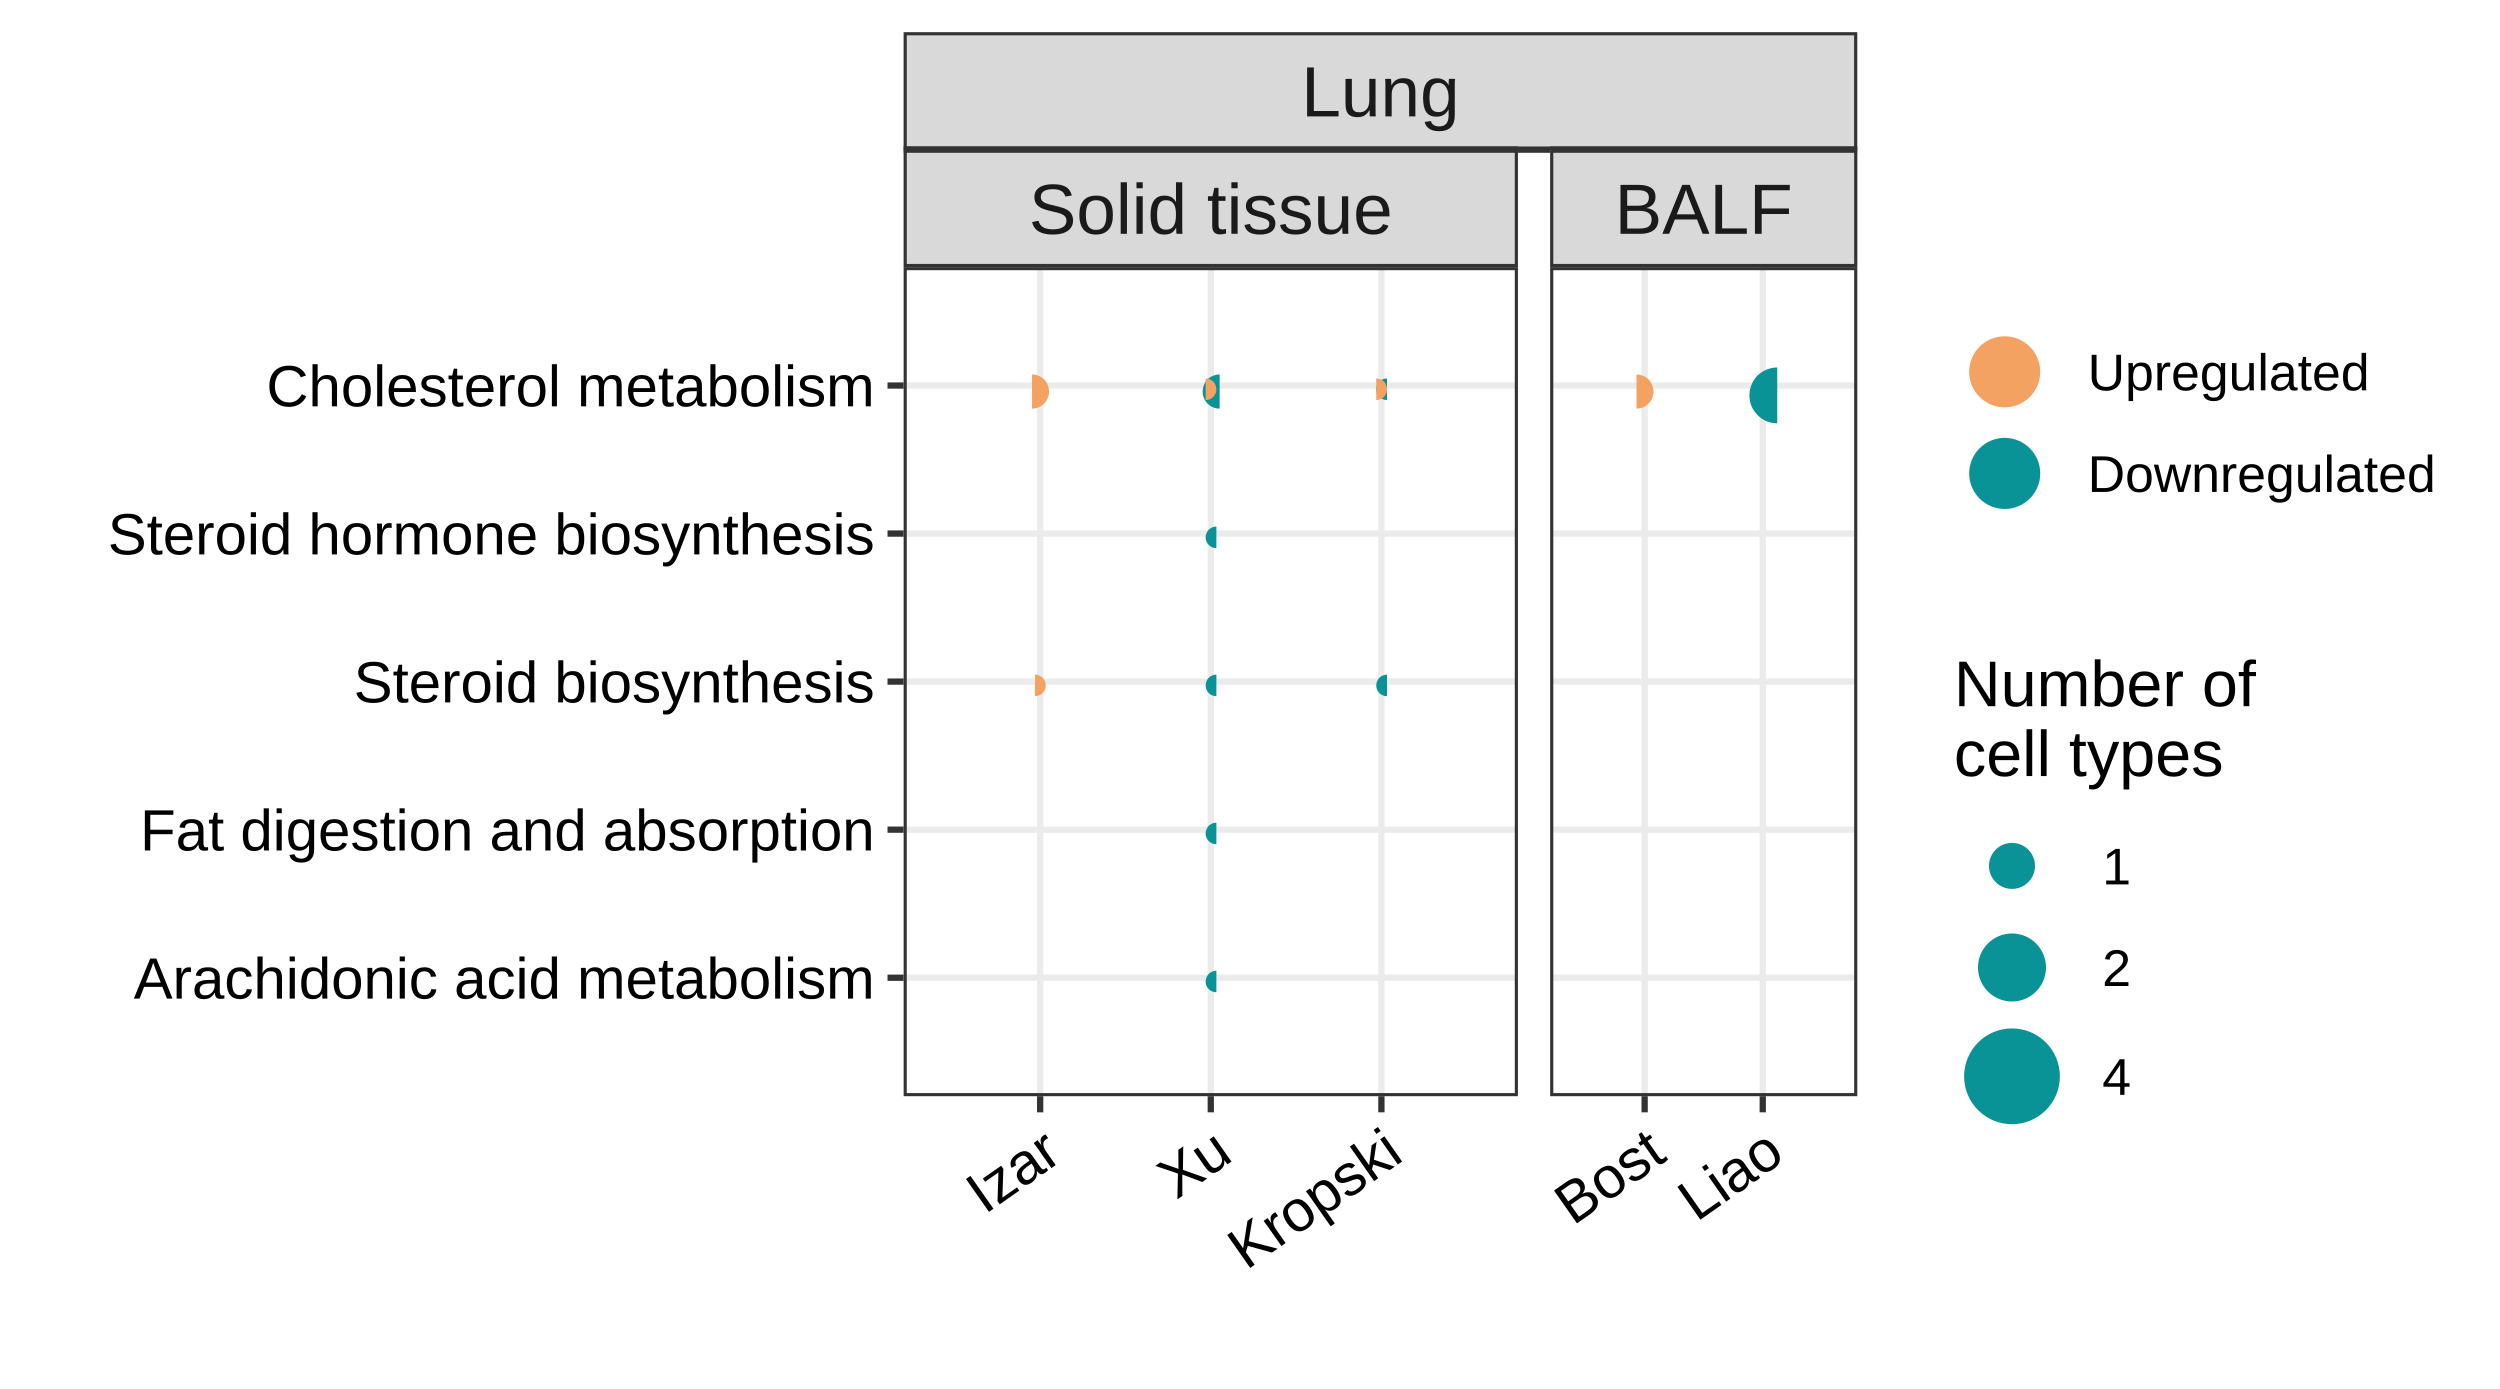
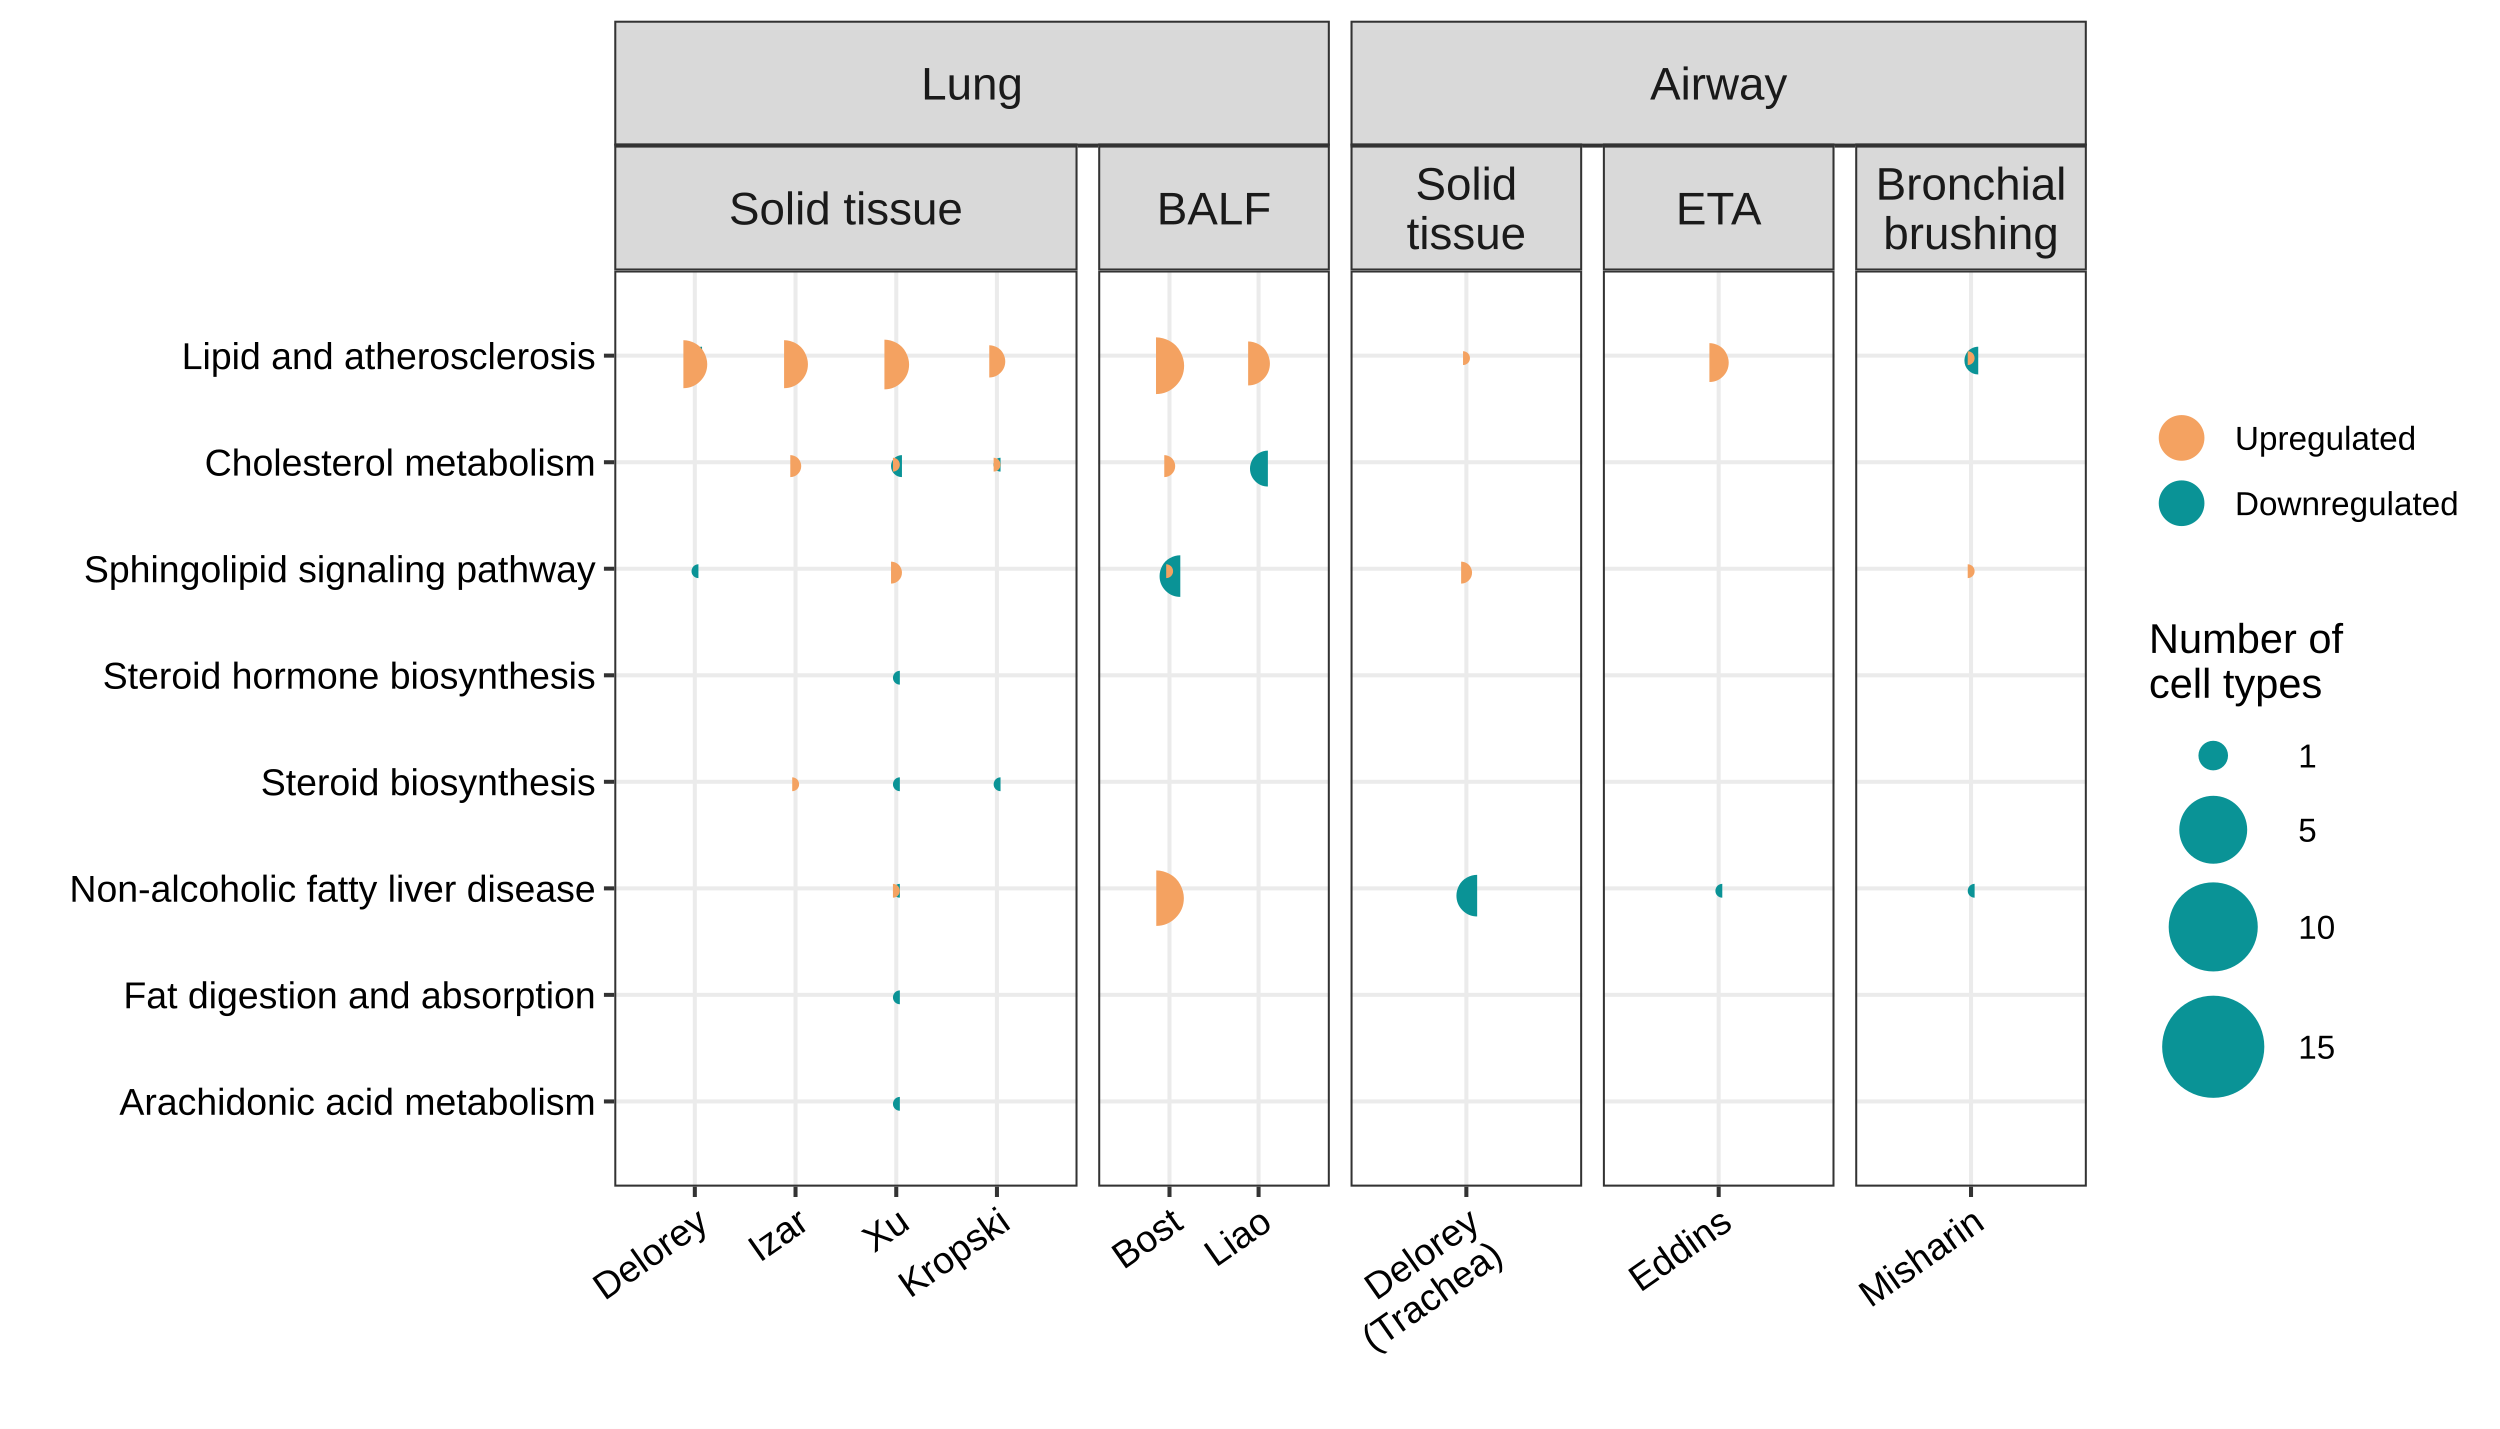
- <svg xmlns="http://www.w3.org/2000/svg" width="425.20pt" height="236.22pt" viewBox="0 0 425.20 236.22">
+ <svg xmlns="http://www.w3.org/2000/svg" width="661.42pt" height="377.95pt" viewBox="0 0 661.42 377.95">
  <g class="svglite">
    <defs>
      <style type="text/css">
    .svglite line, .svglite polyline, .svglite polygon, .svglite path, .svglite rect, .svglite circle {
      fill: none;
      stroke: #000000;
      stroke-linecap: round;
      stroke-linejoin: round;
      stroke-miterlimit: 10.00;
    }
    .svglite text {
      white-space: pre;
    }
    .svglite g.glyphgroup path {
      fill: inherit;
      stroke: none;
    }
  </style>
    </defs>
    <rect width="100%" height="100%" style="stroke: none; fill: #FFFFFF;" />
    <defs>
-       <clipPath id="cpMC4wMHw0MjUuMjB8MC4wMHwyMzYuMjI=">
-         <rect x="0.00" y="0.00" width="425.20" height="236.22" />
-       </clipPath>
-     </defs>
-     <g clip-path="url(#cpMC4wMHw0MjUuMjB8MC4wMHwyMzYuMjI=)">
-       <rect x="0" y="0" width="425.20" height="236.22" style="stroke-width: 1.07; stroke: #FFFFFF; fill: #FFFFFF;" />
-     </g>
-     <defs>
-       <clipPath id="cpMTUzLjY5fDI1OC4xN3w0NS40MnwxODYuNDQ=">
-         <rect x="153.69" y="45.42" width="104.48" height="141.02" />
-       </clipPath>
-     </defs>
-     <g clip-path="url(#cpMTUzLjY5fDI1OC4xN3w0NS40MnwxODYuNDQ=)">
-       <rect x="153.69" y="45.42" width="104.48" height="141.02" style="stroke-width: 1.07; stroke: none; fill: #FFFFFF;" />
-       <polyline points="153.69,166.29 258.17,166.29 " style="stroke-width: 1.07; stroke: #EBEBEB; stroke-linecap: butt;" />
-       <polyline points="153.69,141.11 258.17,141.11 " style="stroke-width: 1.07; stroke: #EBEBEB; stroke-linecap: butt;" />
-       <polyline points="153.69,115.93 258.17,115.93 " style="stroke-width: 1.07; stroke: #EBEBEB; stroke-linecap: butt;" />
-       <polyline points="153.69,90.75 258.17,90.75 " style="stroke-width: 1.07; stroke: #EBEBEB; stroke-linecap: butt;" />
-       <polyline points="153.69,65.57 258.17,65.57 " style="stroke-width: 1.07; stroke: #EBEBEB; stroke-linecap: butt;" />
-       <polyline points="176.91,186.44 176.91,45.42 " style="stroke-width: 1.07; stroke: #EBEBEB; stroke-linecap: butt;" />
-       <polyline points="205.93,186.44 205.93,45.42 " style="stroke-width: 1.07; stroke: #EBEBEB; stroke-linecap: butt;" />
-       <polyline points="234.95,186.44 234.95,45.42 " style="stroke-width: 1.07; stroke: #EBEBEB; stroke-linecap: butt;" />
-       <text x="205.93" y="169.35" text-anchor="middle" style="font-size: 8.54px;fill: #0A9396; font-family: &quot;Arial&quot;;" textLength="7.34px" lengthAdjust="spacingAndGlyphs">◖</text>
-       <text x="205.93" y="70.40" text-anchor="middle" style="font-size: 13.53px;fill: #0A9396; font-family: &quot;Arial&quot;;" textLength="11.64px" lengthAdjust="spacingAndGlyphs">◖</text>
-       <text x="205.93" y="68.62" text-anchor="middle" style="font-size: 8.54px;fill: #F4A261; font-family: &quot;Arial&quot;;" textLength="7.34px" lengthAdjust="spacingAndGlyphs">◗</text>
-       <text x="234.95" y="68.62" text-anchor="middle" style="font-size: 8.54px;fill: #0A9396; font-family: &quot;Arial&quot;;" textLength="7.34px" lengthAdjust="spacingAndGlyphs">◖</text>
-       <text x="234.95" y="68.62" text-anchor="middle" style="font-size: 8.54px;fill: #F4A261; font-family: &quot;Arial&quot;;" textLength="7.34px" lengthAdjust="spacingAndGlyphs">◗</text>
-       <text x="176.91" y="70.40" text-anchor="middle" style="font-size: 13.53px;fill: #F4A261; font-family: &quot;Arial&quot;;" textLength="11.64px" lengthAdjust="spacingAndGlyphs">◗</text>
-       <text x="205.93" y="144.17" text-anchor="middle" style="font-size: 8.54px;fill: #0A9396; font-family: &quot;Arial&quot;;" textLength="7.34px" lengthAdjust="spacingAndGlyphs">◖</text>
-       <text x="205.93" y="118.99" text-anchor="middle" style="font-size: 8.54px;fill: #0A9396; font-family: &quot;Arial&quot;;" textLength="7.34px" lengthAdjust="spacingAndGlyphs">◖</text>
-       <text x="234.95" y="118.99" text-anchor="middle" style="font-size: 8.54px;fill: #0A9396; font-family: &quot;Arial&quot;;" textLength="7.34px" lengthAdjust="spacingAndGlyphs">◖</text>
-       <text x="176.91" y="118.99" text-anchor="middle" style="font-size: 8.54px;fill: #F4A261; font-family: &quot;Arial&quot;;" textLength="7.34px" lengthAdjust="spacingAndGlyphs">◗</text>
-       <text x="205.93" y="93.80" text-anchor="middle" style="font-size: 8.54px;fill: #0A9396; font-family: &quot;Arial&quot;;" textLength="7.34px" lengthAdjust="spacingAndGlyphs">◖</text>
-       <rect x="153.69" y="45.42" width="104.48" height="141.02" style="stroke-width: 1.07; stroke: #333333;" />
-     </g>
-     <g clip-path="url(#cpMC4wMHw0MjUuMjB8MC4wMHwyMzYuMjI=)">
- </g>
-     <defs>
-       <clipPath id="cpMjYzLjY1fDMxNS44OHw0NS40MnwxODYuNDQ=">
-         <rect x="263.65" y="45.42" width="52.24" height="141.02" />
-       </clipPath>
-     </defs>
-     <g clip-path="url(#cpMjYzLjY1fDMxNS44OHw0NS40MnwxODYuNDQ=)">
-       <rect x="263.65" y="45.42" width="52.24" height="141.02" style="stroke-width: 1.07; stroke: none; fill: #FFFFFF;" />
-       <polyline points="263.65,166.29 315.88,166.29 " style="stroke-width: 1.07; stroke: #EBEBEB; stroke-linecap: butt;" />
-       <polyline points="263.65,141.11 315.88,141.11 " style="stroke-width: 1.07; stroke: #EBEBEB; stroke-linecap: butt;" />
-       <polyline points="263.65,115.93 315.88,115.93 " style="stroke-width: 1.07; stroke: #EBEBEB; stroke-linecap: butt;" />
-       <polyline points="263.65,90.75 315.88,90.75 " style="stroke-width: 1.07; stroke: #EBEBEB; stroke-linecap: butt;" />
-       <polyline points="263.65,65.57 315.88,65.57 " style="stroke-width: 1.07; stroke: #EBEBEB; stroke-linecap: butt;" />
-       <polyline points="279.72,186.44 279.72,45.42 " style="stroke-width: 1.07; stroke: #EBEBEB; stroke-linecap: butt;" />
-       <polyline points="299.81,186.44 299.81,45.42 " style="stroke-width: 1.07; stroke: #EBEBEB; stroke-linecap: butt;" />
-       <text x="299.81" y="73.46" text-anchor="middle" style="font-size: 22.06px;fill: #0A9396; font-family: &quot;Arial&quot;;" textLength="19.00px" lengthAdjust="spacingAndGlyphs">◖</text>
-       <text x="279.72" y="70.40" text-anchor="middle" style="font-size: 13.53px;fill: #F4A261; font-family: &quot;Arial&quot;;" textLength="11.64px" lengthAdjust="spacingAndGlyphs">◗</text>
-       <rect x="263.65" y="45.42" width="52.24" height="141.02" style="stroke-width: 1.07; stroke: #333333;" />
-     </g>
-     <g clip-path="url(#cpMC4wMHw0MjUuMjB8MC4wMHwyMzYuMjI=)">
- </g>
-     <defs>
-       <clipPath id="cpMTUzLjY5fDMxNS44OHw1LjQ4fDQ1LjQy">
-         <rect x="153.69" y="5.48" width="162.19" height="39.94" />
-       </clipPath>
-     </defs>
-     <g clip-path="url(#cpMTUzLjY5fDMxNS44OHw1LjQ4fDQ1LjQy)">
-       <rect x="153.69" y="5.48" width="162.19" height="19.97" style="stroke-width: 1.07; stroke: #333333; fill: #D9D9D9;" />
-       <text x="234.79" y="19.80" text-anchor="middle" style="font-size: 12.10px;fill: #1A1A1A; font-family: &quot;Arial&quot;;" textLength="26.88px" lengthAdjust="spacingAndGlyphs">Lung</text>
-     </g>
-     <g clip-path="url(#cpMC4wMHw0MjUuMjB8MC4wMHwyMzYuMjI=)">
- </g>
-     <defs>
-       <clipPath id="cpMTUzLjY5fDI1OC4xN3w1LjQ4fDQ1LjQy">
-         <rect x="153.69" y="5.48" width="104.48" height="39.94" />
-       </clipPath>
-     </defs>
-     <g clip-path="url(#cpMTUzLjY5fDI1OC4xN3w1LjQ4fDQ1LjQy)">
-       <rect x="153.69" y="25.45" width="104.48" height="19.97" style="stroke-width: 1.07; stroke: #333333; fill: #D9D9D9;" />
-       <text x="205.93" y="39.77" text-anchor="middle" style="font-size: 12.10px;fill: #1A1A1A; font-family: &quot;Arial&quot;;" textLength="61.81px" lengthAdjust="spacingAndGlyphs">Solid tissue</text>
-     </g>
-     <g clip-path="url(#cpMC4wMHw0MjUuMjB8MC4wMHwyMzYuMjI=)">
- </g>
-     <defs>
-       <clipPath id="cpMjYzLjY1fDMxNS44OHw1LjQ4fDQ1LjQy">
-         <rect x="263.65" y="5.48" width="52.24" height="39.94" />
-       </clipPath>
-     </defs>
-     <g clip-path="url(#cpMjYzLjY1fDMxNS44OHw1LjQ4fDQ1LjQy)">
-       <rect x="263.65" y="25.45" width="52.24" height="19.97" style="stroke-width: 1.07; stroke: #333333; fill: #D9D9D9;" />
-       <text x="289.76" y="39.77" text-anchor="middle" style="font-size: 12.10px;fill: #1A1A1A; font-family: &quot;Arial&quot;;" textLength="30.23px" lengthAdjust="spacingAndGlyphs">BALF</text>
-     </g>
-     <g clip-path="url(#cpMC4wMHw0MjUuMjB8MC4wMHwyMzYuMjI=)">
-       <polyline points="176.91,189.18 176.91,186.44 " style="stroke-width: 1.07; stroke: #333333; stroke-linecap: butt;" />
-       <polyline points="205.93,189.18 205.93,186.44 " style="stroke-width: 1.07; stroke: #333333; stroke-linecap: butt;" />
-       <polyline points="234.95,189.18 234.95,186.44 " style="stroke-width: 1.07; stroke: #333333; stroke-linecap: butt;" />
-       <text transform="translate(180.97,197.17) rotate(-35)" text-anchor="end" style="font-size: 9.90px; font-family: &quot;Arial&quot;;" textLength="16.50px" lengthAdjust="spacingAndGlyphs">Izar</text>
-       <text transform="translate(209.99,197.17) rotate(-35)" text-anchor="end" style="font-size: 9.90px; font-family: &quot;Arial&quot;;" textLength="12.09px" lengthAdjust="spacingAndGlyphs">Xu</text>
-       <text transform="translate(239.01,197.17) rotate(-35)" text-anchor="end" style="font-size: 9.90px; font-family: &quot;Arial&quot;;" textLength="33.00px" lengthAdjust="spacingAndGlyphs">Kropski</text>
-       <polyline points="279.72,189.18 279.72,186.44 " style="stroke-width: 1.07; stroke: #333333; stroke-linecap: butt;" />
-       <polyline points="299.81,189.18 299.81,186.44 " style="stroke-width: 1.07; stroke: #333333; stroke-linecap: butt;" />
-       <text transform="translate(283.78,197.17) rotate(-35)" text-anchor="end" style="font-size: 9.90px; font-family: &quot;Arial&quot;;" textLength="19.80px" lengthAdjust="spacingAndGlyphs">Bost</text>
-       <text transform="translate(303.87,197.17) rotate(-35)" text-anchor="end" style="font-size: 9.90px; font-family: &quot;Arial&quot;;" textLength="18.70px" lengthAdjust="spacingAndGlyphs">Liao</text>
-       <text x="148.76" y="169.84" text-anchor="end" style="font-size: 9.90px; font-family: &quot;Arial&quot;;" textLength="125.94px" lengthAdjust="spacingAndGlyphs">Arachidonic acid metabolism</text>
-       <text x="148.76" y="144.65" text-anchor="end" style="font-size: 9.90px; font-family: &quot;Arial&quot;;" textLength="124.86px" lengthAdjust="spacingAndGlyphs">Fat digestion and absorption</text>
-       <text x="148.76" y="119.47" text-anchor="end" style="font-size: 9.90px; font-family: &quot;Arial&quot;;" textLength="88.56px" lengthAdjust="spacingAndGlyphs">Steroid biosynthesis</text>
-       <text x="148.76" y="94.29" text-anchor="end" style="font-size: 9.90px; font-family: &quot;Arial&quot;;" textLength="130.34px" lengthAdjust="spacingAndGlyphs">Steroid hormone biosynthesis</text>
-       <text x="148.76" y="69.11" text-anchor="end" style="font-size: 9.90px; font-family: &quot;Arial&quot;;" textLength="103.38px" lengthAdjust="spacingAndGlyphs">Cholesterol metabolism</text>
-       <polyline points="150.95,166.29 153.69,166.29 " style="stroke-width: 1.07; stroke: #333333; stroke-linecap: butt;" />
-       <polyline points="150.95,141.11 153.69,141.11 " style="stroke-width: 1.07; stroke: #333333; stroke-linecap: butt;" />
-       <polyline points="150.95,115.93 153.69,115.93 " style="stroke-width: 1.07; stroke: #333333; stroke-linecap: butt;" />
-       <polyline points="150.95,90.75 153.69,90.75 " style="stroke-width: 1.07; stroke: #333333; stroke-linecap: butt;" />
-       <polyline points="150.95,65.57 153.69,65.57 " style="stroke-width: 1.07; stroke: #333333; stroke-linecap: butt;" />
-       <rect x="326.84" y="33.44" width="92.87" height="61.19" style="stroke-width: 1.07; stroke: none; fill: #FFFFFF;" />
-       <rect x="332.32" y="54.60" width="17.28" height="17.28" style="stroke-width: 1.07; stroke: none; fill: #FFFFFF;" />
-       <circle cx="340.96" cy="63.24" r="5.69" style="stroke-width: 0.71; stroke: #F4A261; fill: #F4A261;" />
-       <rect x="332.32" y="71.88" width="17.28" height="17.28" style="stroke-width: 1.07; stroke: none; fill: #FFFFFF;" />
-       <circle cx="340.96" cy="80.52" r="5.69" style="stroke-width: 0.71; stroke: #0A9396; fill: #0A9396;" />
-       <text x="355.08" y="66.39" style="font-size: 8.80px; font-family: &quot;Arial&quot;;" textLength="47.91px" lengthAdjust="spacingAndGlyphs">Upregulated</text>
-       <text x="355.08" y="83.67" style="font-size: 8.80px; font-family: &quot;Arial&quot;;" textLength="59.16px" lengthAdjust="spacingAndGlyphs">Downregulated</text>
-       <rect x="326.84" y="105.60" width="62.33" height="92.82" style="stroke-width: 1.07; stroke: none; fill: #FFFFFF;" />
-       <text x="332.32" y="120.11" style="font-size: 11.00px; font-family: &quot;Arial&quot;;" textLength="51.38px" lengthAdjust="spacingAndGlyphs">Number of</text>
-       <text x="332.32" y="131.99" style="font-size: 11.00px; font-family: &quot;Arial&quot;;" textLength="45.88px" lengthAdjust="spacingAndGlyphs">cell types</text>
-       <rect x="332.32" y="138.63" width="19.75" height="17.28" style="stroke-width: 1.07; stroke: none; fill: #FFFFFF;" />
-       <circle cx="342.20" cy="147.27" r="3.56" style="stroke-width: 0.71; stroke: #0A9396; fill: #0A9396;" />
-       <rect x="332.32" y="155.91" width="19.75" height="17.28" style="stroke-width: 1.07; stroke: none; fill: #FFFFFF;" />
-       <circle cx="342.20" cy="164.55" r="5.43" style="stroke-width: 0.71; stroke: #0A9396; fill: #0A9396;" />
-       <rect x="332.32" y="173.19" width="19.75" height="19.75" style="stroke-width: 1.07; stroke: none; fill: #FFFFFF;" />
-       <circle cx="342.20" cy="183.06" r="7.79" style="stroke-width: 0.71; stroke: #0A9396; fill: #0A9396;" />
-       <text x="357.55" y="150.42" style="font-size: 8.80px; font-family: &quot;Arial&quot;;" textLength="4.89px" lengthAdjust="spacingAndGlyphs">1</text>
-       <text x="357.55" y="167.70" style="font-size: 8.80px; font-family: &quot;Arial&quot;;" textLength="4.89px" lengthAdjust="spacingAndGlyphs">2</text>
-       <text x="357.55" y="186.21" style="font-size: 8.80px; font-family: &quot;Arial&quot;;" textLength="4.89px" lengthAdjust="spacingAndGlyphs">4</text>
+       <clipPath id="cpMC4wMHw2NjEuNDJ8MC4wMHwzNzcuOTU=">
+         <rect x="0.00" y="0.00" width="661.42" height="377.95" />
+       </clipPath>
+     </defs>
+     <g clip-path="url(#cpMC4wMHw2NjEuNDJ8MC4wMHwzNzcuOTU=)">
+       <rect x="0.00" y="0" width="661.42" height="377.95" style="stroke-width: 1.07; stroke: #FFFFFF; fill: #FFFFFF;" />
+     </g>
+     <defs>
+       <clipPath id="cpMTYyLjUyfDI4NS4wN3w3MS41NnwzMTMuOTU=">
+         <rect x="162.52" y="71.56" width="122.56" height="242.39" />
+       </clipPath>
+     </defs>
+     <g clip-path="url(#cpMTYyLjUyfDI4NS4wN3w3MS41NnwzMTMuOTU=)">
+       <rect x="162.52" y="71.56" width="122.56" height="242.39" style="stroke-width: 1.07; stroke: none; fill: #FFFFFF;" />
+       <polyline points="162.52,291.40 285.07,291.40 " style="stroke-width: 1.07; stroke: #EBEBEB; stroke-linecap: butt;" />
+       <polyline points="162.52,263.21 285.07,263.21 " style="stroke-width: 1.07; stroke: #EBEBEB; stroke-linecap: butt;" />
+       <polyline points="162.52,235.03 285.07,235.03 " style="stroke-width: 1.07; stroke: #EBEBEB; stroke-linecap: butt;" />
+       <polyline points="162.52,206.84 285.07,206.84 " style="stroke-width: 1.07; stroke: #EBEBEB; stroke-linecap: butt;" />
+       <polyline points="162.52,178.66 285.07,178.66 " style="stroke-width: 1.07; stroke: #EBEBEB; stroke-linecap: butt;" />
+       <polyline points="162.52,150.47 285.07,150.47 " style="stroke-width: 1.07; stroke: #EBEBEB; stroke-linecap: butt;" />
+       <polyline points="162.52,122.29 285.07,122.29 " style="stroke-width: 1.07; stroke: #EBEBEB; stroke-linecap: butt;" />
+       <polyline points="162.52,94.10 285.07,94.10 " style="stroke-width: 1.07; stroke: #EBEBEB; stroke-linecap: butt;" />
+       <polyline points="183.83,313.95 183.83,71.56 " style="stroke-width: 1.07; stroke: #EBEBEB; stroke-linecap: butt;" />
+       <polyline points="210.47,313.95 210.47,71.56 " style="stroke-width: 1.07; stroke: #EBEBEB; stroke-linecap: butt;" />
+       <polyline points="237.12,313.95 237.12,71.56 " style="stroke-width: 1.07; stroke: #EBEBEB; stroke-linecap: butt;" />
+       <polyline points="263.76,313.95 263.76,71.56 " style="stroke-width: 1.07; stroke: #EBEBEB; stroke-linecap: butt;" />
+       <text x="237.12" y="294.45" text-anchor="middle" style="font-size: 8.54px;fill: #0A9396; font-family: &quot;Arial&quot;;" textLength="7.34px" lengthAdjust="spacingAndGlyphs">◖</text>
+       <text x="237.12" y="127.13" text-anchor="middle" style="font-size: 13.53px;fill: #0A9396; font-family: &quot;Arial&quot;;" textLength="11.64px" lengthAdjust="spacingAndGlyphs">◖</text>
+       <text x="237.12" y="125.35" text-anchor="middle" style="font-size: 8.54px;fill: #F4A261; font-family: &quot;Arial&quot;;" textLength="7.34px" lengthAdjust="spacingAndGlyphs">◗</text>
+       <text x="263.76" y="125.35" text-anchor="middle" style="font-size: 8.54px;fill: #0A9396; font-family: &quot;Arial&quot;;" textLength="7.34px" lengthAdjust="spacingAndGlyphs">◖</text>
+       <text x="263.76" y="125.35" text-anchor="middle" style="font-size: 8.54px;fill: #F4A261; font-family: &quot;Arial&quot;;" textLength="7.34px" lengthAdjust="spacingAndGlyphs">◗</text>
+       <text x="210.47" y="127.13" text-anchor="middle" style="font-size: 13.53px;fill: #F4A261; font-family: &quot;Arial&quot;;" textLength="11.64px" lengthAdjust="spacingAndGlyphs">◗</text>
+       <text x="237.12" y="266.27" text-anchor="middle" style="font-size: 8.54px;fill: #0A9396; font-family: &quot;Arial&quot;;" textLength="7.34px" lengthAdjust="spacingAndGlyphs">◖</text>
+       <text x="237.12" y="105.06" text-anchor="middle" style="font-size: 30.60px;fill: #F4A261; font-family: &quot;Arial&quot;;" textLength="26.34px" lengthAdjust="spacingAndGlyphs">◗</text>
+       <text x="263.76" y="101.20" text-anchor="middle" style="font-size: 19.82px;fill: #F4A261; font-family: &quot;Arial&quot;;" textLength="17.06px" lengthAdjust="spacingAndGlyphs">◗</text>
+       <text x="210.47" y="97.16" text-anchor="middle" style="font-size: 8.54px;fill: #0A9396; font-family: &quot;Arial&quot;;" textLength="7.34px" lengthAdjust="spacingAndGlyphs">◖</text>
+       <text x="210.47" y="104.67" text-anchor="middle" style="font-size: 29.53px;fill: #F4A261; font-family: &quot;Arial&quot;;" textLength="25.42px" lengthAdjust="spacingAndGlyphs">◗</text>
+       <text x="183.83" y="100.21" text-anchor="middle" style="font-size: 17.07px;fill: #0A9396; font-family: &quot;Arial&quot;;" textLength="14.70px" lengthAdjust="spacingAndGlyphs">◖</text>
+       <text x="183.83" y="104.67" text-anchor="middle" style="font-size: 29.53px;fill: #F4A261; font-family: &quot;Arial&quot;;" textLength="25.42px" lengthAdjust="spacingAndGlyphs">◗</text>
+       <text x="237.12" y="238.08" text-anchor="middle" style="font-size: 8.54px;fill: #0A9396; font-family: &quot;Arial&quot;;" textLength="7.34px" lengthAdjust="spacingAndGlyphs">◖</text>
+       <text x="237.12" y="238.08" text-anchor="middle" style="font-size: 8.54px;fill: #F4A261; font-family: &quot;Arial&quot;;" textLength="7.34px" lengthAdjust="spacingAndGlyphs">◗</text>
+       <text x="237.12" y="155.31" text-anchor="middle" style="font-size: 13.53px;fill: #F4A261; font-family: &quot;Arial&quot;;" textLength="11.64px" lengthAdjust="spacingAndGlyphs">◗</text>
+       <text x="183.83" y="153.53" text-anchor="middle" style="font-size: 8.54px;fill: #0A9396; font-family: &quot;Arial&quot;;" textLength="7.34px" lengthAdjust="spacingAndGlyphs">◖</text>
+       <text x="237.12" y="209.90" text-anchor="middle" style="font-size: 8.54px;fill: #0A9396; font-family: &quot;Arial&quot;;" textLength="7.34px" lengthAdjust="spacingAndGlyphs">◖</text>
+       <text x="263.76" y="209.90" text-anchor="middle" style="font-size: 8.54px;fill: #0A9396; font-family: &quot;Arial&quot;;" textLength="7.34px" lengthAdjust="spacingAndGlyphs">◖</text>
+       <text x="210.47" y="209.90" text-anchor="middle" style="font-size: 8.54px;fill: #F4A261; font-family: &quot;Arial&quot;;" textLength="7.34px" lengthAdjust="spacingAndGlyphs">◗</text>
+       <text x="237.12" y="181.71" text-anchor="middle" style="font-size: 8.54px;fill: #0A9396; font-family: &quot;Arial&quot;;" textLength="7.34px" lengthAdjust="spacingAndGlyphs">◖</text>
+       <rect x="162.52" y="71.56" width="122.56" height="242.39" style="stroke-width: 1.07; stroke: #333333;" />
+     </g>
+     <g clip-path="url(#cpMC4wMHw2NjEuNDJ8MC4wMHwzNzcuOTU=)">
+ </g>
+     <defs>
+       <clipPath id="cpMjkwLjU1fDM1MS44M3w3MS41NnwzMTMuOTU=">
+         <rect x="290.55" y="71.56" width="61.28" height="242.39" />
+       </clipPath>
+     </defs>
+     <g clip-path="url(#cpMjkwLjU1fDM1MS44M3w3MS41NnwzMTMuOTU=)">
+       <rect x="290.55" y="71.56" width="61.28" height="242.39" style="stroke-width: 1.07; stroke: none; fill: #FFFFFF;" />
+       <polyline points="290.55,291.40 351.83,291.40 " style="stroke-width: 1.07; stroke: #EBEBEB; stroke-linecap: butt;" />
+       <polyline points="290.55,263.21 351.83,263.21 " style="stroke-width: 1.07; stroke: #EBEBEB; stroke-linecap: butt;" />
+       <polyline points="290.55,235.03 351.83,235.03 " style="stroke-width: 1.07; stroke: #EBEBEB; stroke-linecap: butt;" />
+       <polyline points="290.55,206.84 351.83,206.84 " style="stroke-width: 1.07; stroke: #EBEBEB; stroke-linecap: butt;" />
+       <polyline points="290.55,178.66 351.83,178.66 " style="stroke-width: 1.07; stroke: #EBEBEB; stroke-linecap: butt;" />
+       <polyline points="290.55,150.47 351.83,150.47 " style="stroke-width: 1.07; stroke: #EBEBEB; stroke-linecap: butt;" />
+       <polyline points="290.55,122.29 351.83,122.29 " style="stroke-width: 1.07; stroke: #EBEBEB; stroke-linecap: butt;" />
+       <polyline points="290.55,94.10 351.83,94.10 " style="stroke-width: 1.07; stroke: #EBEBEB; stroke-linecap: butt;" />
+       <polyline points="309.41,313.95 309.41,71.56 " style="stroke-width: 1.07; stroke: #EBEBEB; stroke-linecap: butt;" />
+       <polyline points="332.98,313.95 332.98,71.56 " style="stroke-width: 1.07; stroke: #EBEBEB; stroke-linecap: butt;" />
+       <text x="332.98" y="130.19" text-anchor="middle" style="font-size: 22.06px;fill: #0A9396; font-family: &quot;Arial&quot;;" textLength="19.00px" lengthAdjust="spacingAndGlyphs">◖</text>
+       <text x="309.41" y="127.13" text-anchor="middle" style="font-size: 13.53px;fill: #F4A261; font-family: &quot;Arial&quot;;" textLength="11.64px" lengthAdjust="spacingAndGlyphs">◗</text>
+       <text x="332.98" y="97.16" text-anchor="middle" style="font-size: 8.54px;fill: #0A9396; font-family: &quot;Arial&quot;;" textLength="7.34px" lengthAdjust="spacingAndGlyphs">◖</text>
+       <text x="332.98" y="103.79" text-anchor="middle" style="font-size: 27.06px;fill: #F4A261; font-family: &quot;Arial&quot;;" textLength="23.30px" lengthAdjust="spacingAndGlyphs">◗</text>
+       <text x="309.41" y="98.94" text-anchor="middle" style="font-size: 13.53px;fill: #0A9396; font-family: &quot;Arial&quot;;" textLength="11.64px" lengthAdjust="spacingAndGlyphs">◖</text>
+       <text x="309.41" y="106.59" text-anchor="middle" style="font-size: 34.89px;fill: #F4A261; font-family: &quot;Arial&quot;;" textLength="30.03px" lengthAdjust="spacingAndGlyphs">◗</text>
+       <text x="309.41" y="247.25" text-anchor="middle" style="font-size: 34.14px;fill: #F4A261; font-family: &quot;Arial&quot;;" textLength="29.41px" lengthAdjust="spacingAndGlyphs">◗</text>
+       <text x="309.41" y="159.64" text-anchor="middle" style="font-size: 25.61px;fill: #0A9396; font-family: &quot;Arial&quot;;" textLength="22.05px" lengthAdjust="spacingAndGlyphs">◖</text>
+       <text x="309.41" y="153.53" text-anchor="middle" style="font-size: 8.54px;fill: #F4A261; font-family: &quot;Arial&quot;;" textLength="7.34px" lengthAdjust="spacingAndGlyphs">◗</text>
+       <rect x="290.55" y="71.56" width="61.28" height="242.39" style="stroke-width: 1.07; stroke: #333333;" />
+     </g>
+     <g clip-path="url(#cpMC4wMHw2NjEuNDJ8MC4wMHwzNzcuOTU=)">
+ </g>
+     <defs>
+       <clipPath id="cpMzU3LjMxfDQxOC41OXw3MS41NnwzMTMuOTU=">
+         <rect x="357.31" y="71.56" width="61.28" height="242.39" />
+       </clipPath>
+     </defs>
+     <g clip-path="url(#cpMzU3LjMxfDQxOC41OXw3MS41NnwzMTMuOTU=)">
+       <rect x="357.31" y="71.56" width="61.28" height="242.39" style="stroke-width: 1.07; stroke: none; fill: #FFFFFF;" />
+       <polyline points="357.31,291.40 418.59,291.40 " style="stroke-width: 1.07; stroke: #EBEBEB; stroke-linecap: butt;" />
+       <polyline points="357.31,263.21 418.59,263.21 " style="stroke-width: 1.07; stroke: #EBEBEB; stroke-linecap: butt;" />
+       <polyline points="357.31,235.03 418.59,235.03 " style="stroke-width: 1.07; stroke: #EBEBEB; stroke-linecap: butt;" />
+       <polyline points="357.31,206.84 418.59,206.84 " style="stroke-width: 1.07; stroke: #EBEBEB; stroke-linecap: butt;" />
+       <polyline points="357.31,178.66 418.59,178.66 " style="stroke-width: 1.07; stroke: #EBEBEB; stroke-linecap: butt;" />
+       <polyline points="357.31,150.47 418.59,150.47 " style="stroke-width: 1.07; stroke: #EBEBEB; stroke-linecap: butt;" />
+       <polyline points="357.31,122.29 418.59,122.29 " style="stroke-width: 1.07; stroke: #EBEBEB; stroke-linecap: butt;" />
+       <polyline points="357.31,94.10 418.59,94.10 " style="stroke-width: 1.07; stroke: #EBEBEB; stroke-linecap: butt;" />
+       <polyline points="387.95,313.95 387.95,71.56 " style="stroke-width: 1.07; stroke: #EBEBEB; stroke-linecap: butt;" />
+       <text x="387.95" y="97.16" text-anchor="middle" style="font-size: 8.54px;fill: #F4A261; font-family: &quot;Arial&quot;;" textLength="7.34px" lengthAdjust="spacingAndGlyphs">◗</text>
+       <text x="387.95" y="244.19" text-anchor="middle" style="font-size: 25.61px;fill: #0A9396; font-family: &quot;Arial&quot;;" textLength="22.05px" lengthAdjust="spacingAndGlyphs">◖</text>
+       <text x="387.95" y="155.31" text-anchor="middle" style="font-size: 13.53px;fill: #F4A261; font-family: &quot;Arial&quot;;" textLength="11.64px" lengthAdjust="spacingAndGlyphs">◗</text>
+       <rect x="357.31" y="71.56" width="61.28" height="242.39" style="stroke-width: 1.07; stroke: #333333;" />
+     </g>
+     <g clip-path="url(#cpMC4wMHw2NjEuNDJ8MC4wMHwzNzcuOTU=)">
+ </g>
+     <defs>
+       <clipPath id="cpNDI0LjA3fDQ4NS4zNXw3MS41NnwzMTMuOTU=">
+         <rect x="424.07" y="71.56" width="61.28" height="242.39" />
+       </clipPath>
+     </defs>
+     <g clip-path="url(#cpNDI0LjA3fDQ4NS4zNXw3MS41NnwzMTMuOTU=)">
+       <rect x="424.07" y="71.56" width="61.28" height="242.39" style="stroke-width: 1.07; stroke: none; fill: #FFFFFF;" />
+       <polyline points="424.07,291.40 485.35,291.40 " style="stroke-width: 1.07; stroke: #EBEBEB; stroke-linecap: butt;" />
+       <polyline points="424.07,263.21 485.35,263.21 " style="stroke-width: 1.07; stroke: #EBEBEB; stroke-linecap: butt;" />
+       <polyline points="424.07,235.03 485.35,235.03 " style="stroke-width: 1.07; stroke: #EBEBEB; stroke-linecap: butt;" />
+       <polyline points="424.07,206.84 485.35,206.84 " style="stroke-width: 1.07; stroke: #EBEBEB; stroke-linecap: butt;" />
+       <polyline points="424.07,178.66 485.35,178.66 " style="stroke-width: 1.07; stroke: #EBEBEB; stroke-linecap: butt;" />
+       <polyline points="424.07,150.47 485.35,150.47 " style="stroke-width: 1.07; stroke: #EBEBEB; stroke-linecap: butt;" />
+       <polyline points="424.07,122.29 485.35,122.29 " style="stroke-width: 1.07; stroke: #EBEBEB; stroke-linecap: butt;" />
+       <polyline points="424.07,94.10 485.35,94.10 " style="stroke-width: 1.07; stroke: #EBEBEB; stroke-linecap: butt;" />
+       <polyline points="454.71,313.95 454.71,71.56 " style="stroke-width: 1.07; stroke: #EBEBEB; stroke-linecap: butt;" />
+       <text x="454.71" y="102.68" text-anchor="middle" style="font-size: 23.96px;fill: #F4A261; font-family: &quot;Arial&quot;;" textLength="20.62px" lengthAdjust="spacingAndGlyphs">◗</text>
+       <text x="454.71" y="238.08" text-anchor="middle" style="font-size: 8.54px;fill: #0A9396; font-family: &quot;Arial&quot;;" textLength="7.34px" lengthAdjust="spacingAndGlyphs">◖</text>
+       <rect x="424.07" y="71.56" width="61.28" height="242.39" style="stroke-width: 1.07; stroke: #333333;" />
+     </g>
+     <g clip-path="url(#cpMC4wMHw2NjEuNDJ8MC4wMHwzNzcuOTU=)">
+ </g>
+     <defs>
+       <clipPath id="cpNDkwLjgzfDU1Mi4xMHw3MS41NnwzMTMuOTU=">
+         <rect x="490.83" y="71.56" width="61.28" height="242.39" />
+       </clipPath>
+     </defs>
+     <g clip-path="url(#cpNDkwLjgzfDU1Mi4xMHw3MS41NnwzMTMuOTU=)">
+       <rect x="490.83" y="71.56" width="61.28" height="242.39" style="stroke-width: 1.07; stroke: none; fill: #FFFFFF;" />
+       <polyline points="490.83,291.40 552.10,291.40 " style="stroke-width: 1.07; stroke: #EBEBEB; stroke-linecap: butt;" />
+       <polyline points="490.83,263.21 552.10,263.21 " style="stroke-width: 1.07; stroke: #EBEBEB; stroke-linecap: butt;" />
+       <polyline points="490.83,235.03 552.10,235.03 " style="stroke-width: 1.07; stroke: #EBEBEB; stroke-linecap: butt;" />
+       <polyline points="490.83,206.84 552.10,206.84 " style="stroke-width: 1.07; stroke: #EBEBEB; stroke-linecap: butt;" />
+       <polyline points="490.83,178.66 552.10,178.66 " style="stroke-width: 1.07; stroke: #EBEBEB; stroke-linecap: butt;" />
+       <polyline points="490.83,150.47 552.10,150.47 " style="stroke-width: 1.07; stroke: #EBEBEB; stroke-linecap: butt;" />
+       <polyline points="490.83,122.29 552.10,122.29 " style="stroke-width: 1.07; stroke: #EBEBEB; stroke-linecap: butt;" />
+       <polyline points="490.83,94.10 552.10,94.10 " style="stroke-width: 1.07; stroke: #EBEBEB; stroke-linecap: butt;" />
+       <polyline points="521.47,313.95 521.47,71.56 " style="stroke-width: 1.07; stroke: #EBEBEB; stroke-linecap: butt;" />
+       <text x="521.47" y="100.21" text-anchor="middle" style="font-size: 17.07px;fill: #0A9396; font-family: &quot;Arial&quot;;" textLength="14.70px" lengthAdjust="spacingAndGlyphs">◖</text>
+       <text x="521.47" y="97.16" text-anchor="middle" style="font-size: 8.54px;fill: #F4A261; font-family: &quot;Arial&quot;;" textLength="7.34px" lengthAdjust="spacingAndGlyphs">◗</text>
+       <text x="521.47" y="238.08" text-anchor="middle" style="font-size: 8.54px;fill: #0A9396; font-family: &quot;Arial&quot;;" textLength="7.34px" lengthAdjust="spacingAndGlyphs">◖</text>
+       <text x="521.47" y="153.53" text-anchor="middle" style="font-size: 8.54px;fill: #F4A261; font-family: &quot;Arial&quot;;" textLength="7.34px" lengthAdjust="spacingAndGlyphs">◗</text>
+       <rect x="490.83" y="71.56" width="61.28" height="242.39" style="stroke-width: 1.07; stroke: #333333;" />
+     </g>
+     <g clip-path="url(#cpMC4wMHw2NjEuNDJ8MC4wMHwzNzcuOTU=)">
+ </g>
+     <defs>
+       <clipPath id="cpMTYyLjUyfDM1MS44M3w1LjQ4fDcxLjU2">
+         <rect x="162.52" y="5.48" width="189.31" height="66.08" />
+       </clipPath>
+     </defs>
+     <g clip-path="url(#cpMTYyLjUyfDM1MS44M3w1LjQ4fDcxLjU2)">
+       <rect x="162.52" y="5.48" width="189.31" height="33.04" style="stroke-width: 1.07; stroke: #333333; fill: #D9D9D9;" />
+       <text x="257.17" y="26.33" text-anchor="middle" style="font-size: 12.10px;fill: #1A1A1A; font-family: &quot;Arial&quot;;" textLength="26.88px" lengthAdjust="spacingAndGlyphs">Lung</text>
+     </g>
+     <g clip-path="url(#cpMC4wMHw2NjEuNDJ8MC4wMHwzNzcuOTU=)">
+ </g>
+     <defs>
+       <clipPath id="cpMzU3LjMxfDU1Mi4xMHw1LjQ4fDcxLjU2">
+         <rect x="357.31" y="5.48" width="194.79" height="66.08" />
+       </clipPath>
+     </defs>
+     <g clip-path="url(#cpMzU3LjMxfDU1Mi4xMHw1LjQ4fDcxLjU2)">
+       <rect x="357.31" y="5.48" width="194.79" height="33.04" style="stroke-width: 1.07; stroke: #333333; fill: #D9D9D9;" />
+       <text x="454.71" y="26.33" text-anchor="middle" style="font-size: 12.10px;fill: #1A1A1A; font-family: &quot;Arial&quot;;" textLength="36.28px" lengthAdjust="spacingAndGlyphs">Airway</text>
+     </g>
+     <g clip-path="url(#cpMC4wMHw2NjEuNDJ8MC4wMHwzNzcuOTU=)">
+ </g>
+     <defs>
+       <clipPath id="cpMTYyLjUyfDI4NS4wN3w1LjQ4fDcxLjU2">
+         <rect x="162.52" y="5.48" width="122.56" height="66.08" />
+       </clipPath>
+     </defs>
+     <g clip-path="url(#cpMTYyLjUyfDI4NS4wN3w1LjQ4fDcxLjU2)">
+       <rect x="162.52" y="38.52" width="122.56" height="33.04" style="stroke-width: 1.07; stroke: #333333; fill: #D9D9D9;" />
+       <text x="223.80" y="59.37" text-anchor="middle" style="font-size: 12.10px;fill: #1A1A1A; font-family: &quot;Arial&quot;;" textLength="61.81px" lengthAdjust="spacingAndGlyphs">Solid tissue</text>
+     </g>
+     <g clip-path="url(#cpMC4wMHw2NjEuNDJ8MC4wMHwzNzcuOTU=)">
+ </g>
+     <defs>
+       <clipPath id="cpMjkwLjU1fDM1MS44M3w1LjQ4fDcxLjU2">
+         <rect x="290.55" y="5.48" width="61.28" height="66.08" />
+       </clipPath>
+     </defs>
+     <g clip-path="url(#cpMjkwLjU1fDM1MS44M3w1LjQ4fDcxLjU2)">
+       <rect x="290.55" y="38.52" width="61.28" height="33.04" style="stroke-width: 1.07; stroke: #333333; fill: #D9D9D9;" />
+       <text x="321.19" y="59.37" text-anchor="middle" style="font-size: 12.10px;fill: #1A1A1A; font-family: &quot;Arial&quot;;" textLength="30.23px" lengthAdjust="spacingAndGlyphs">BALF</text>
+     </g>
+     <g clip-path="url(#cpMC4wMHw2NjEuNDJ8MC4wMHwzNzcuOTU=)">
+ </g>
+     <defs>
+       <clipPath id="cpMzU3LjMxfDQxOC41OXw1LjQ4fDcxLjU2">
+         <rect x="357.31" y="5.48" width="61.28" height="66.08" />
+       </clipPath>
+     </defs>
+     <g clip-path="url(#cpMzU3LjMxfDQxOC41OXw1LjQ4fDcxLjU2)">
+       <rect x="357.31" y="38.52" width="61.28" height="33.04" style="stroke-width: 1.07; stroke: #333333; fill: #D9D9D9;" />
+       <text x="387.95" y="52.83" text-anchor="middle" style="font-size: 12.10px;fill: #1A1A1A; font-family: &quot;Arial&quot;;" textLength="26.88px" lengthAdjust="spacingAndGlyphs">Solid</text>
+       <text x="387.95" y="65.90" text-anchor="middle" style="font-size: 12.10px;fill: #1A1A1A; font-family: &quot;Arial&quot;;" textLength="31.58px" lengthAdjust="spacingAndGlyphs">tissue</text>
+     </g>
+     <g clip-path="url(#cpMC4wMHw2NjEuNDJ8MC4wMHwzNzcuOTU=)">
+ </g>
+     <defs>
+       <clipPath id="cpNDI0LjA3fDQ4NS4zNXw1LjQ4fDcxLjU2">
+         <rect x="424.07" y="5.48" width="61.28" height="66.08" />
+       </clipPath>
+     </defs>
+     <g clip-path="url(#cpNDI0LjA3fDQ4NS4zNXw1LjQ4fDcxLjU2)">
+       <rect x="424.07" y="38.52" width="61.28" height="33.04" style="stroke-width: 1.07; stroke: #333333; fill: #D9D9D9;" />
+       <text x="454.71" y="59.37" text-anchor="middle" style="font-size: 12.10px;fill: #1A1A1A; font-family: &quot;Arial&quot;;" textLength="22.62px" lengthAdjust="spacingAndGlyphs">ETA</text>
+     </g>
+     <g clip-path="url(#cpMC4wMHw2NjEuNDJ8MC4wMHwzNzcuOTU=)">
+ </g>
+     <defs>
+       <clipPath id="cpNDkwLjgzfDU1Mi4xMHw1LjQ4fDcxLjU2">
+         <rect x="490.83" y="5.48" width="61.28" height="66.08" />
+       </clipPath>
+     </defs>
+     <g clip-path="url(#cpNDkwLjgzfDU1Mi4xMHw1LjQ4fDcxLjU2)">
+       <rect x="490.83" y="38.52" width="61.28" height="33.04" style="stroke-width: 1.07; stroke: #333333; fill: #D9D9D9;" />
+       <text x="521.47" y="52.83" text-anchor="middle" style="font-size: 12.10px;fill: #1A1A1A; font-family: &quot;Arial&quot;;" textLength="50.39px" lengthAdjust="spacingAndGlyphs">Bronchial</text>
+       <text x="521.47" y="65.90" text-anchor="middle" style="font-size: 12.10px;fill: #1A1A1A; font-family: &quot;Arial&quot;;" textLength="46.36px" lengthAdjust="spacingAndGlyphs">brushing</text>
+     </g>
+     <g clip-path="url(#cpMC4wMHw2NjEuNDJ8MC4wMHwzNzcuOTU=)">
+       <polyline points="183.83,316.69 183.83,313.95 " style="stroke-width: 1.07; stroke: #333333; stroke-linecap: butt;" />
+       <polyline points="210.47,316.69 210.47,313.95 " style="stroke-width: 1.07; stroke: #333333; stroke-linecap: butt;" />
+       <polyline points="237.12,316.69 237.12,313.95 " style="stroke-width: 1.07; stroke: #333333; stroke-linecap: butt;" />
+       <polyline points="263.76,316.69 263.76,313.95 " style="stroke-width: 1.07; stroke: #333333; stroke-linecap: butt;" />
+       <text transform="translate(187.90,324.68) rotate(-35)" text-anchor="end" style="font-size: 9.90px; font-family: &quot;Arial&quot;;" textLength="34.09px" lengthAdjust="spacingAndGlyphs">Delorey</text>
+       <text transform="translate(214.54,324.68) rotate(-35)" text-anchor="end" style="font-size: 9.90px; font-family: &quot;Arial&quot;;" textLength="16.50px" lengthAdjust="spacingAndGlyphs">Izar</text>
+       <text transform="translate(241.18,324.68) rotate(-35)" text-anchor="end" style="font-size: 9.90px; font-family: &quot;Arial&quot;;" textLength="12.09px" lengthAdjust="spacingAndGlyphs">Xu</text>
+       <text transform="translate(267.82,324.68) rotate(-35)" text-anchor="end" style="font-size: 9.90px; font-family: &quot;Arial&quot;;" textLength="33.00px" lengthAdjust="spacingAndGlyphs">Kropski</text>
+       <polyline points="309.41,316.69 309.41,313.95 " style="stroke-width: 1.07; stroke: #333333; stroke-linecap: butt;" />
+       <polyline points="332.98,316.69 332.98,313.95 " style="stroke-width: 1.07; stroke: #333333; stroke-linecap: butt;" />
+       <text transform="translate(313.47,324.68) rotate(-35)" text-anchor="end" style="font-size: 9.90px; font-family: &quot;Arial&quot;;" textLength="19.80px" lengthAdjust="spacingAndGlyphs">Bost</text>
+       <text transform="translate(337.04,324.68) rotate(-35)" text-anchor="end" style="font-size: 9.90px; font-family: &quot;Arial&quot;;" textLength="18.70px" lengthAdjust="spacingAndGlyphs">Liao</text>
+       <polyline points="387.95,316.69 387.95,313.95 " style="stroke-width: 1.07; stroke: #333333; stroke-linecap: butt;" />
+       <text transform="translate(392.01,324.68) rotate(-35)" text-anchor="end" style="font-size: 9.90px; font-family: &quot;Arial&quot;;" textLength="34.09px" lengthAdjust="spacingAndGlyphs">Delorey</text>
+       <text transform="translate(398.15,333.44) rotate(-35)" text-anchor="end" style="font-size: 9.90px; font-family: &quot;Arial&quot;;" textLength="42.53px" lengthAdjust="spacingAndGlyphs">(Trachea)</text>
+       <polyline points="454.71,316.69 454.71,313.95 " style="stroke-width: 1.07; stroke: #333333; stroke-linecap: butt;" />
+       <text transform="translate(458.77,324.68) rotate(-35)" text-anchor="end" style="font-size: 9.90px; font-family: &quot;Arial&quot;;" textLength="30.25px" lengthAdjust="spacingAndGlyphs">Eddins</text>
+       <polyline points="521.47,316.69 521.47,313.95 " style="stroke-width: 1.07; stroke: #333333; stroke-linecap: butt;" />
+       <text transform="translate(525.53,324.68) rotate(-35)" text-anchor="end" style="font-size: 9.90px; font-family: &quot;Arial&quot;;" textLength="37.39px" lengthAdjust="spacingAndGlyphs">Misharin</text>
+       <text x="157.59" y="294.94" text-anchor="end" style="font-size: 9.90px; font-family: &quot;Arial&quot;;" textLength="125.94px" lengthAdjust="spacingAndGlyphs">Arachidonic acid metabolism</text>
+       <text x="157.59" y="266.76" text-anchor="end" style="font-size: 9.90px; font-family: &quot;Arial&quot;;" textLength="124.86px" lengthAdjust="spacingAndGlyphs">Fat digestion and absorption</text>
+       <text x="157.59" y="238.57" text-anchor="end" style="font-size: 9.90px; font-family: &quot;Arial&quot;;" textLength="139.17px" lengthAdjust="spacingAndGlyphs">Non-alcoholic fatty liver disease</text>
+       <text x="157.59" y="210.39" text-anchor="end" style="font-size: 9.90px; font-family: &quot;Arial&quot;;" textLength="88.56px" lengthAdjust="spacingAndGlyphs">Steroid biosynthesis</text>
+       <text x="157.59" y="182.20" text-anchor="end" style="font-size: 9.90px; font-family: &quot;Arial&quot;;" textLength="130.34px" lengthAdjust="spacingAndGlyphs">Steroid hormone biosynthesis</text>
+       <text x="157.59" y="154.02" text-anchor="end" style="font-size: 9.90px; font-family: &quot;Arial&quot;;" textLength="135.31px" lengthAdjust="spacingAndGlyphs">Sphingolipid signaling pathway</text>
+       <text x="157.59" y="125.83" text-anchor="end" style="font-size: 9.90px; font-family: &quot;Arial&quot;;" textLength="103.38px" lengthAdjust="spacingAndGlyphs">Cholesterol metabolism</text>
+       <text x="157.59" y="97.65" text-anchor="end" style="font-size: 9.90px; font-family: &quot;Arial&quot;;" textLength="109.47px" lengthAdjust="spacingAndGlyphs">Lipid and atherosclerosis</text>
+       <polyline points="159.78,291.40 162.52,291.40 " style="stroke-width: 1.07; stroke: #333333; stroke-linecap: butt;" />
+       <polyline points="159.78,263.21 162.52,263.21 " style="stroke-width: 1.07; stroke: #333333; stroke-linecap: butt;" />
+       <polyline points="159.78,235.03 162.52,235.03 " style="stroke-width: 1.07; stroke: #333333; stroke-linecap: butt;" />
+       <polyline points="159.78,206.84 162.52,206.84 " style="stroke-width: 1.07; stroke: #333333; stroke-linecap: butt;" />
+       <polyline points="159.78,178.66 162.52,178.66 " style="stroke-width: 1.07; stroke: #333333; stroke-linecap: butt;" />
+       <polyline points="159.78,150.47 162.52,150.47 " style="stroke-width: 1.07; stroke: #333333; stroke-linecap: butt;" />
+       <polyline points="159.78,122.29 162.52,122.29 " style="stroke-width: 1.07; stroke: #333333; stroke-linecap: butt;" />
+       <polyline points="159.78,94.10 162.52,94.10 " style="stroke-width: 1.07; stroke: #333333; stroke-linecap: butt;" />
+       <rect x="563.06" y="86.07" width="92.87" height="61.19" style="stroke-width: 1.07; stroke: none; fill: #FFFFFF;" />
+       <rect x="568.54" y="107.22" width="17.28" height="17.28" style="stroke-width: 1.07; stroke: none; fill: #FFFFFF;" />
+       <circle cx="577.18" cy="115.86" r="5.69" style="stroke-width: 0.71; stroke: #F4A261; fill: #F4A261;" />
+       <rect x="568.54" y="124.50" width="17.28" height="17.28" style="stroke-width: 1.07; stroke: none; fill: #FFFFFF;" />
+       <circle cx="577.18" cy="133.14" r="5.69" style="stroke-width: 0.71; stroke: #0A9396; fill: #0A9396;" />
+       <text x="591.30" y="119.01" style="font-size: 8.80px; font-family: &quot;Arial&quot;;" textLength="47.91px" lengthAdjust="spacingAndGlyphs">Upregulated</text>
+       <text x="591.30" y="136.29" style="font-size: 8.80px; font-family: &quot;Arial&quot;;" textLength="59.16px" lengthAdjust="spacingAndGlyphs">Downregulated</text>
+       <rect x="563.06" y="158.22" width="62.33" height="141.21" style="stroke-width: 1.07; stroke: none; fill: #FFFFFF;" />
+       <text x="568.54" y="172.74" style="font-size: 11.00px; font-family: &quot;Arial&quot;;" textLength="51.38px" lengthAdjust="spacingAndGlyphs">Number of</text>
+       <text x="568.54" y="184.62" style="font-size: 11.00px; font-family: &quot;Arial&quot;;" textLength="45.88px" lengthAdjust="spacingAndGlyphs">cell types</text>
+       <rect x="568.54" y="191.26" width="34.02" height="17.28" style="stroke-width: 1.07; stroke: none; fill: #FFFFFF;" />
+       <circle cx="585.55" cy="199.90" r="3.56" style="stroke-width: 0.71; stroke: #0A9396; fill: #0A9396;" />
+       <rect x="568.54" y="208.54" width="34.02" height="21.98" style="stroke-width: 1.07; stroke: none; fill: #FFFFFF;" />
+       <circle cx="585.55" cy="219.53" r="8.63" style="stroke-width: 0.71; stroke: #0A9396; fill: #0A9396;" />
+       <rect x="568.54" y="230.52" width="34.02" height="29.42" style="stroke-width: 1.07; stroke: none; fill: #FFFFFF;" />
+       <circle cx="585.55" cy="245.23" r="11.43" style="stroke-width: 0.71; stroke: #0A9396; fill: #0A9396;" />
+       <rect x="568.54" y="259.94" width="34.02" height="34.02" style="stroke-width: 1.07; stroke: none; fill: #FFFFFF;" />
+       <circle cx="585.55" cy="276.94" r="13.16" style="stroke-width: 0.71; stroke: #0A9396; fill: #0A9396;" />
+       <text x="608.04" y="203.05" style="font-size: 8.80px; font-family: &quot;Arial&quot;;" textLength="4.89px" lengthAdjust="spacingAndGlyphs">1</text>
+       <text x="608.04" y="222.68" style="font-size: 8.80px; font-family: &quot;Arial&quot;;" textLength="4.89px" lengthAdjust="spacingAndGlyphs">5</text>
+       <text x="608.04" y="248.38" style="font-size: 8.80px; font-family: &quot;Arial&quot;;" textLength="9.78px" lengthAdjust="spacingAndGlyphs">10</text>
+       <text x="608.04" y="280.09" style="font-size: 8.80px; font-family: &quot;Arial&quot;;" textLength="9.78px" lengthAdjust="spacingAndGlyphs">15</text>
    </g>
  </g>
</svg>
